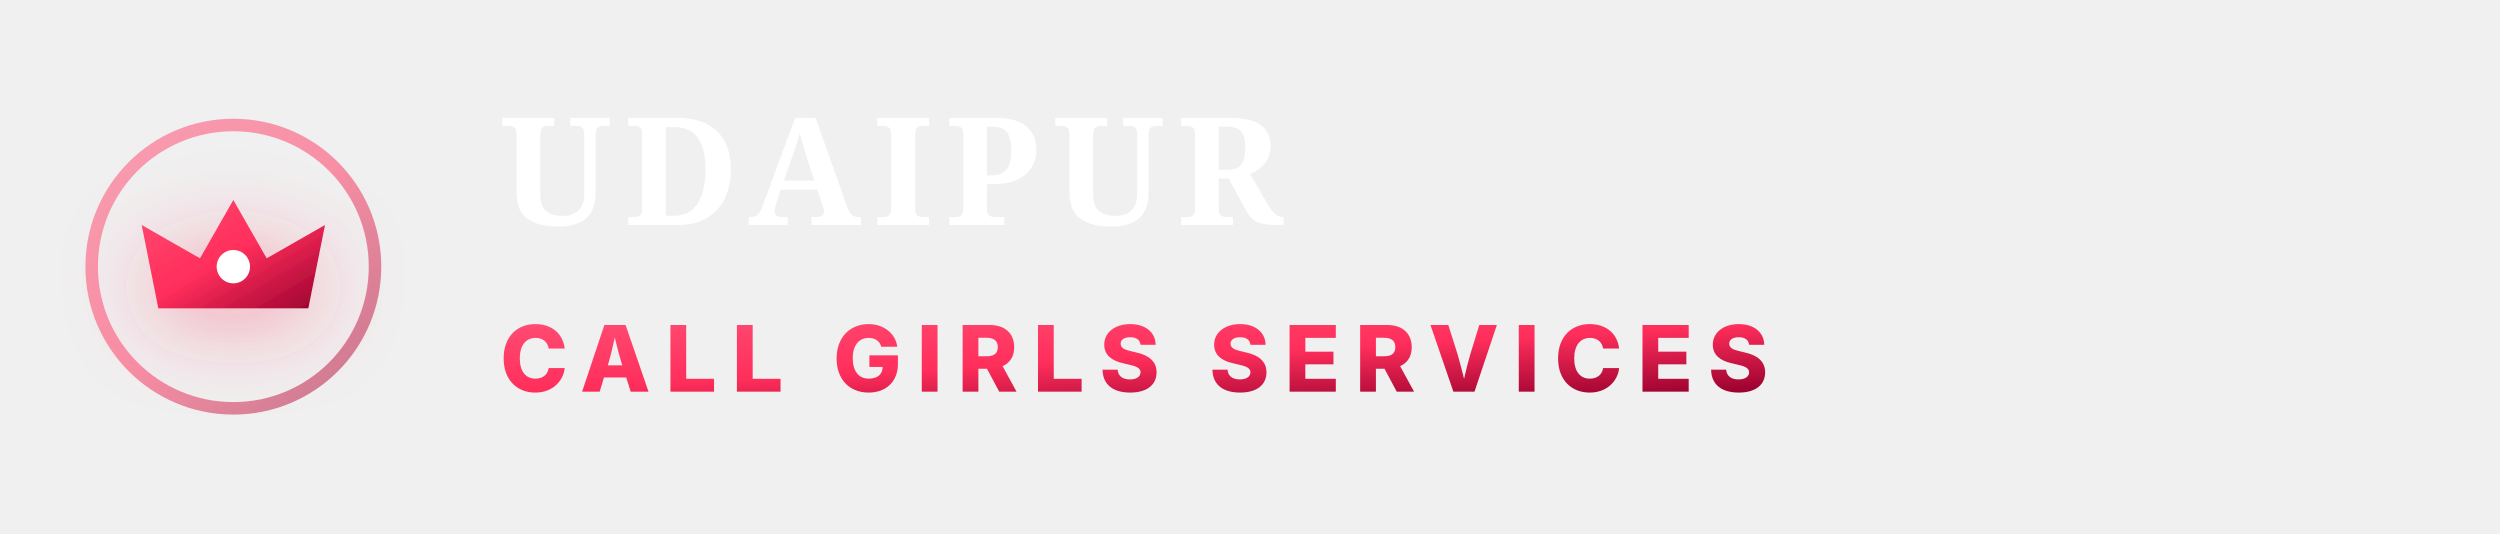
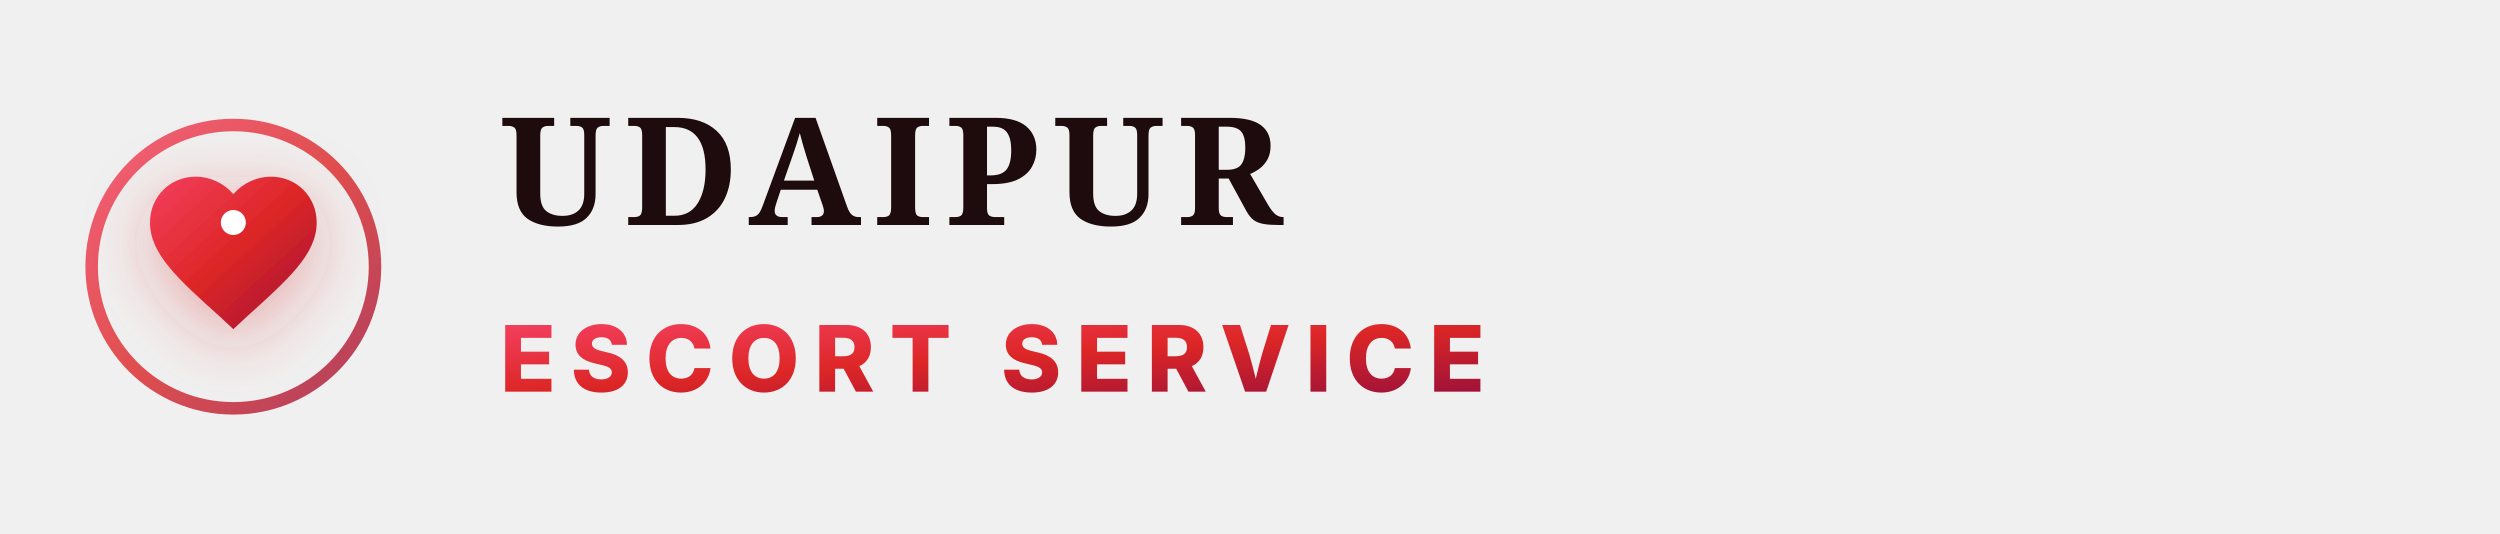
<svg xmlns="http://www.w3.org/2000/svg" width="300" height="64" viewBox="0 0 300 64" fill="none">
  <defs>
-     <linearGradient id="rose-gold" x1="0%" y1="0%" x2="100%" y2="100%">
-       <stop offset="0%" stop-color="#ff4b72" />
-       <stop offset="50%" stop-color="#ff2e5b" />
-       <stop offset="100%" stop-color="#98002e" />
+     <linearGradient id="love-red" x1="0%" y1="0%" x2="100%" y2="100%">
+       <stop offset="0%" stop-color="#f43f5e" />
+       <stop offset="50%" stop-color="#dc2626" />
+       <stop offset="100%" stop-color="#9f1239" />
    </linearGradient>
  </defs>
  <g transform="translate(10, 14)">
-     <circle cx="18" cy="18" r="17" stroke="url(#rose-gold)" stroke-width="1.5" stroke-opacity="0.5" />
-     <path d="M 9 23 L 27 23 L 29 13 L 22 17 L 18 10 L 14 17 L 7 13 Z" fill="url(#rose-gold)" filter="drop-shadow(0 2px 5px rgba(255, 46, 91, 0.4))" />
-     <circle cx="18" cy="18" r="2" fill="#ffffff" />
+     <circle cx="18" cy="18" r="17" stroke="url(#love-red)" stroke-width="1.5" stroke-opacity="0.8" />
+     <path d="M 18 25.5 L 16.5 24.1 C 11.4 19.5 8 16.5 8 12.7 C 8 9.6 10.4 7.2 13.5 7.2 C 15.2 7.2 16.9 8 18 9.3 C 19.1 8 20.8 7.2 22.5 7.2 C 25.6 7.2 28 9.6 28 12.7 C 28 16.5 24.6 19.5 19.5 24.1 Z" fill="url(#love-red)" filter="drop-shadow(0 2px 4px rgba(220, 38, 38, 0.35))" />
+     <circle cx="18" cy="12.7" r="1.5" fill="#ffffff" />
  </g>
-   <text x="60" y="27" fill="#FFFFFF" font-family="'Cinzel', 'Playfair Display', 'Georgia', serif" font-size="18" font-weight="900" letter-spacing="0.08em">UDAIPUR</text>
-   <text x="60" y="47" fill="url(#rose-gold)" font-family="'Be Vietnam Pro', 'Inter', Arial, sans-serif" font-size="11" font-weight="800" letter-spacing="0.16em">CALL GIRLS SERVICES</text>
+   <text x="60" y="27" fill="#1d0b0d" font-family="'Cinzel', 'Playfair Display', 'Georgia', serif" font-size="18" font-weight="900" letter-spacing="0.08em">UDAIPUR</text>
+   <text x="60" y="47" fill="url(#love-red)" font-family="'DM Sans', 'Inter', Arial, sans-serif" font-size="11" font-weight="800" letter-spacing="0.16em">ESCORT SERVICE</text>
</svg>
